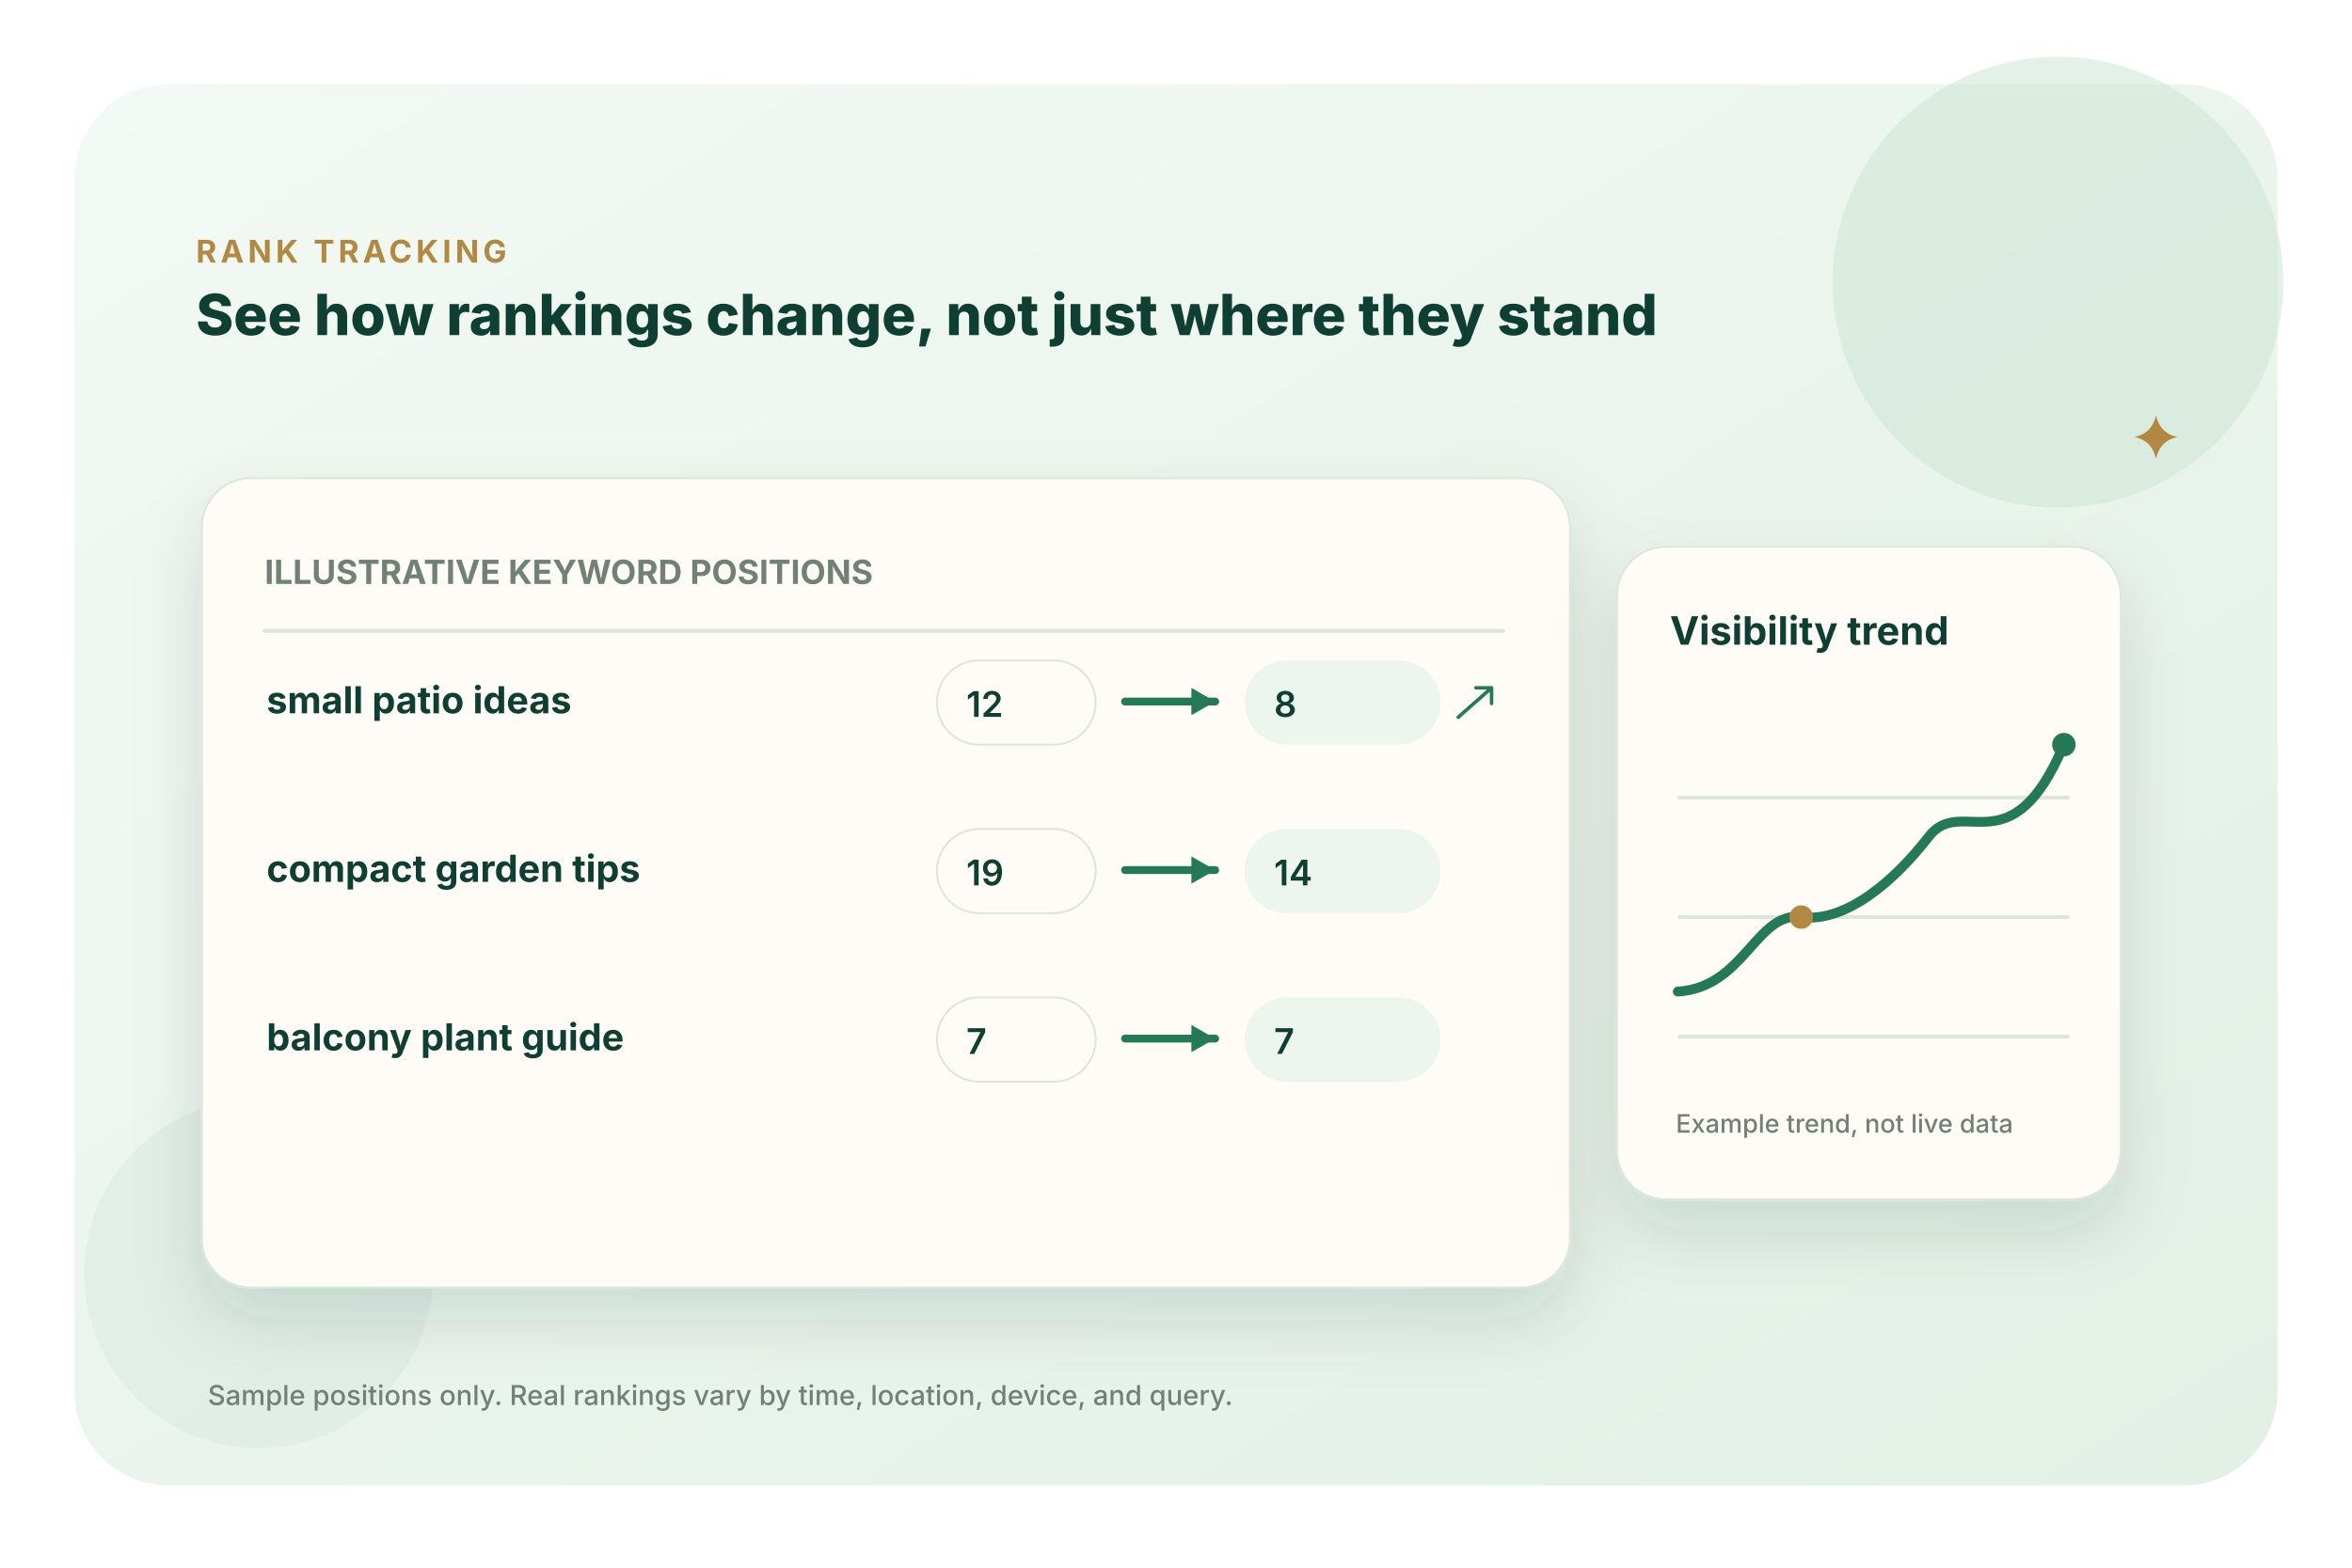
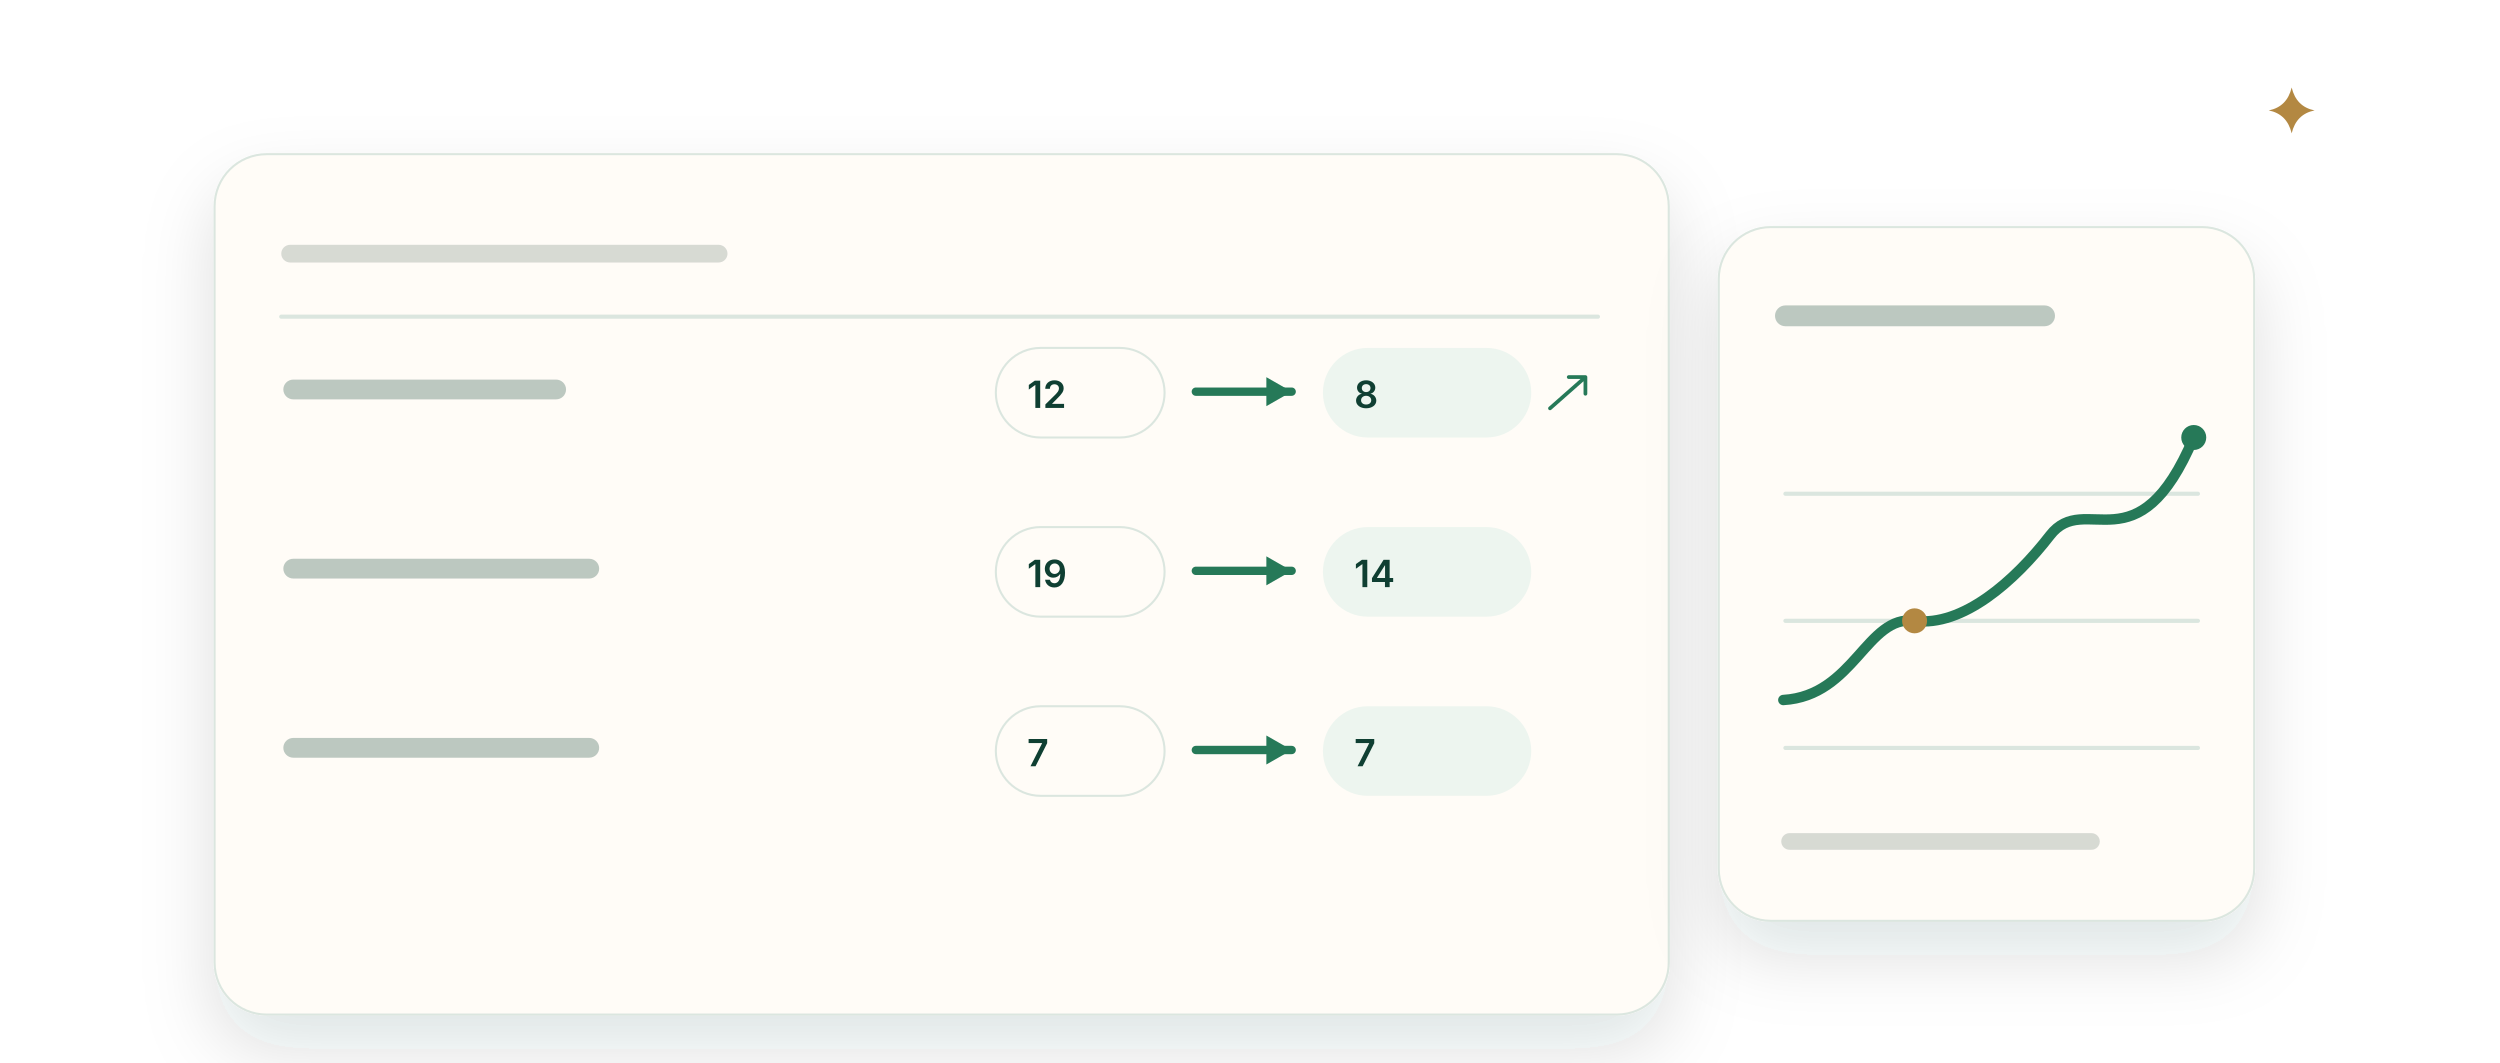
- <svg xmlns="http://www.w3.org/2000/svg" width="1200" height="800" viewBox="0 0 1200 800" role="img" aria-labelledby="svgtitle svgdesc">
+ <svg xmlns="http://www.w3.org/2000/svg" width="1200" height="510" viewBox="0 170 1200 510" role="img" aria-labelledby="svgtitle svgdesc">
  <defs>
    <linearGradient id="canvasbg" x1="0" y1="0" x2="1" y2="1">
      <stop stop-color="#F3F9F4" />
      <stop offset="1" stop-color="#E2F0E6" />
    </linearGradient>
    <linearGradient id="dark" x1="0" y1="0" x2="1" y2="1">
      <stop stop-color="#267958" />
      <stop offset="1" stop-color="#0F3F32" />
    </linearGradient>
    <linearGradient id="warm" x1="0" y1="0" x2="1" y2="1">
      <stop stop-color="#F9ECD7" />
      <stop offset="1" stop-color="#E8CEA4" />
    </linearGradient>
    <linearGradient id="glass" x1="0" y1="0" x2="1" y2="1">
      <stop stop-color="#FFFFFF" />
      <stop offset="1" stop-color="#F7FBF8" />
    </linearGradient>
    <filter id="sh" x="-35%" y="-40%" width="175%" height="190%">
      <feDropShadow dx="0" dy="16" stdDeviation="17" flood-color="#123D2C" flood-opacity=".13" />
    </filter>
    <filter id="sh2" x="-35%" y="-40%" width="175%" height="190%">
      <feDropShadow dx="0" dy="6" stdDeviation="8" flood-color="#123D2C" flood-opacity=".10" />
    </filter>
    <clipPath id="clipcircle">
      <circle cx="0" cy="0" r="100" />
    </clipPath>
  </defs>
-   <rect x="38" y="43" width="1124" height="715" rx="48" fill="url(#canvasbg)" />
-   <circle cx="1050" cy="144" r="115" fill="#CCE5D5" opacity="0.53" />
-   <circle cx="132" cy="650" r="89" fill="#D6E9DD" opacity="0.48" />
-   <text x="100" y="134" font-family="Inter,Arial,sans-serif" font-size="16" font-weight="750" fill="#B38842" letter-spacing="2">RANK TRACKING</text>
-   <text x="100" y="171" font-family="Inter,Arial,sans-serif" font-size="29" font-weight="760" fill="#0F3F32">See how rankings change, not just where they stand</text>
  <path d="M 1100 212 Q 1102.2 221.24 1111 223 Q 1102.2 224.76 1100 234 Q 1097.8 224.76 1089 223 Q 1097.8 221.24 1100 212 Z" fill="#B38842" opacity="1" />
  <rect x="103" y="244" width="698" height="413" rx="25" fill="#FFFCF7" stroke="#DBE6DF" stroke-width="1" filter="url(#sh)" />
-   <text x="135" y="298" font-family="Inter,Arial,sans-serif" font-size="17" font-weight="730" fill="#718078">ILLUSTRATIVE KEYWORD POSITIONS</text>
+   <rect x="135.0" y="287.5" width="214.2" height="8.5" rx="4.3" fill="#718078" opacity="0.28" />
  <path d="M 135 322 L 767 322" fill="none" stroke="#DBE6DF" stroke-width="2" stroke-linecap="round" stroke-linejoin="round" opacity="1" />
-   <text x="136" y="364" font-family="Inter,Arial,sans-serif" font-size="19" font-weight="650" fill="#0F3F32">small patio ideas</text>
+   <rect x="136.0" y="352.2" width="135.7" height="9.5" rx="4.8" fill="#0F3F32" opacity="0.28" />
  <rect x="478" y="337" width="81" height="43" rx="21.5" fill="#FFFCF7" stroke="#DBE6DF" stroke-width="1" />
  <text x="493" y="365.81" font-family="Inter,Arial,sans-serif" font-size="18" font-weight="620" fill="#0F3F32">12</text>
  <path d="M 574 358 L 620 358" fill="none" stroke="#267958" stroke-width="4" stroke-linecap="round" stroke-linejoin="round" opacity="1" />
  <path d="M 620 358 L 607.85 364.96 L 607.85 351.04 Z" fill="#267958" opacity="1" />
  <rect x="635" y="337" width="100" height="43" rx="21.5" fill="#EDF5EF" />
  <text x="650" y="365.81" font-family="Inter,Arial,sans-serif" font-size="18" font-weight="620" fill="#0F3F32">8</text>
  <g transform="translate(741,347) scale(1.0)" stroke="#267958" stroke-width="1.8" fill="none" stroke-linecap="round" stroke-linejoin="round">
    <path d="M3 19 20 4 M12 4h8v8" />
  </g>
-   <text x="136" y="450" font-family="Inter,Arial,sans-serif" font-size="19" font-weight="650" fill="#0F3F32">compact garden tips</text>
+   <rect x="136.0" y="438.2" width="151.6" height="9.5" rx="4.8" fill="#0F3F32" opacity="0.28" />
  <rect x="478" y="423" width="81" height="43" rx="21.5" fill="#FFFCF7" stroke="#DBE6DF" stroke-width="1" />
  <text x="493" y="451.81" font-family="Inter,Arial,sans-serif" font-size="18" font-weight="620" fill="#0F3F32">19</text>
  <path d="M 574 444 L 620 444" fill="none" stroke="#267958" stroke-width="4" stroke-linecap="round" stroke-linejoin="round" opacity="1" />
  <path d="M 620 444 L 607.85 450.96 L 607.85 437.04 Z" fill="#267958" opacity="1" />
  <rect x="635" y="423" width="100" height="43" rx="21.5" fill="#EDF5EF" />
  <text x="650" y="451.81" font-family="Inter,Arial,sans-serif" font-size="18" font-weight="620" fill="#0F3F32">14</text>
-   <text x="136" y="536" font-family="Inter,Arial,sans-serif" font-size="19" font-weight="650" fill="#0F3F32">balcony plant guide</text>
+   <rect x="136.0" y="524.2" width="151.6" height="9.5" rx="4.8" fill="#0F3F32" opacity="0.28" />
  <rect x="478" y="509" width="81" height="43" rx="21.5" fill="#FFFCF7" stroke="#DBE6DF" stroke-width="1" />
  <text x="493" y="537.81" font-family="Inter,Arial,sans-serif" font-size="18" font-weight="620" fill="#0F3F32">7</text>
  <path d="M 574 530 L 620 530" fill="none" stroke="#267958" stroke-width="4" stroke-linecap="round" stroke-linejoin="round" opacity="1" />
  <path d="M 620 530 L 607.85 536.96 L 607.85 523.04 Z" fill="#267958" opacity="1" />
  <rect x="635" y="509" width="100" height="43" rx="21.5" fill="#EDF5EF" />
  <text x="650" y="537.81" font-family="Inter,Arial,sans-serif" font-size="18" font-weight="620" fill="#0F3F32">7</text>
  <rect x="825" y="279" width="257" height="333" rx="25" fill="#FFFCF7" stroke="#DBE6DF" stroke-width="1" filter="url(#sh)" />
-   <text x="852" y="329" font-family="Inter,Arial,sans-serif" font-size="20" font-weight="720" fill="#0F3F32">Visibility trend</text>
+   <rect x="852.0" y="316.6" width="134.4" height="10.0" rx="5.0" fill="#0F3F32" opacity="0.28" />
  <path d="M857 529L1055 529 M857 468L1055 468 M857 407L1055 407" fill="none" stroke="#DBE6DF" stroke-width="2" stroke-linecap="round" stroke-linejoin="round" opacity="1" />
  <path d="M856 506 C890 504 896 465 919 468 S967 449 984 427 S1026 444 1053 380" fill="none" stroke="#267958" stroke-width="5" stroke-linecap="round" stroke-linejoin="round" opacity="1" />
  <circle cx="1053" cy="380" r="6" fill="#267958" opacity="1" />
  <circle cx="919" cy="468" r="6" fill="#B38842" opacity="1" />
-   <text x="855" y="578" font-family="Inter,Arial,sans-serif" font-size="13" font-weight="500" fill="#718078">Example trend, not live data</text>
-   <text x="106" y="717" font-family="Inter,Arial,sans-serif" font-size="14" font-weight="480" fill="#718078">Sample positions only. Real rankings vary by time, location, device, and query.</text>
+   <rect x="855.0" y="569.9" width="152.9" height="8.0" rx="4.0" fill="#718078" opacity="0.28" />
</svg>
